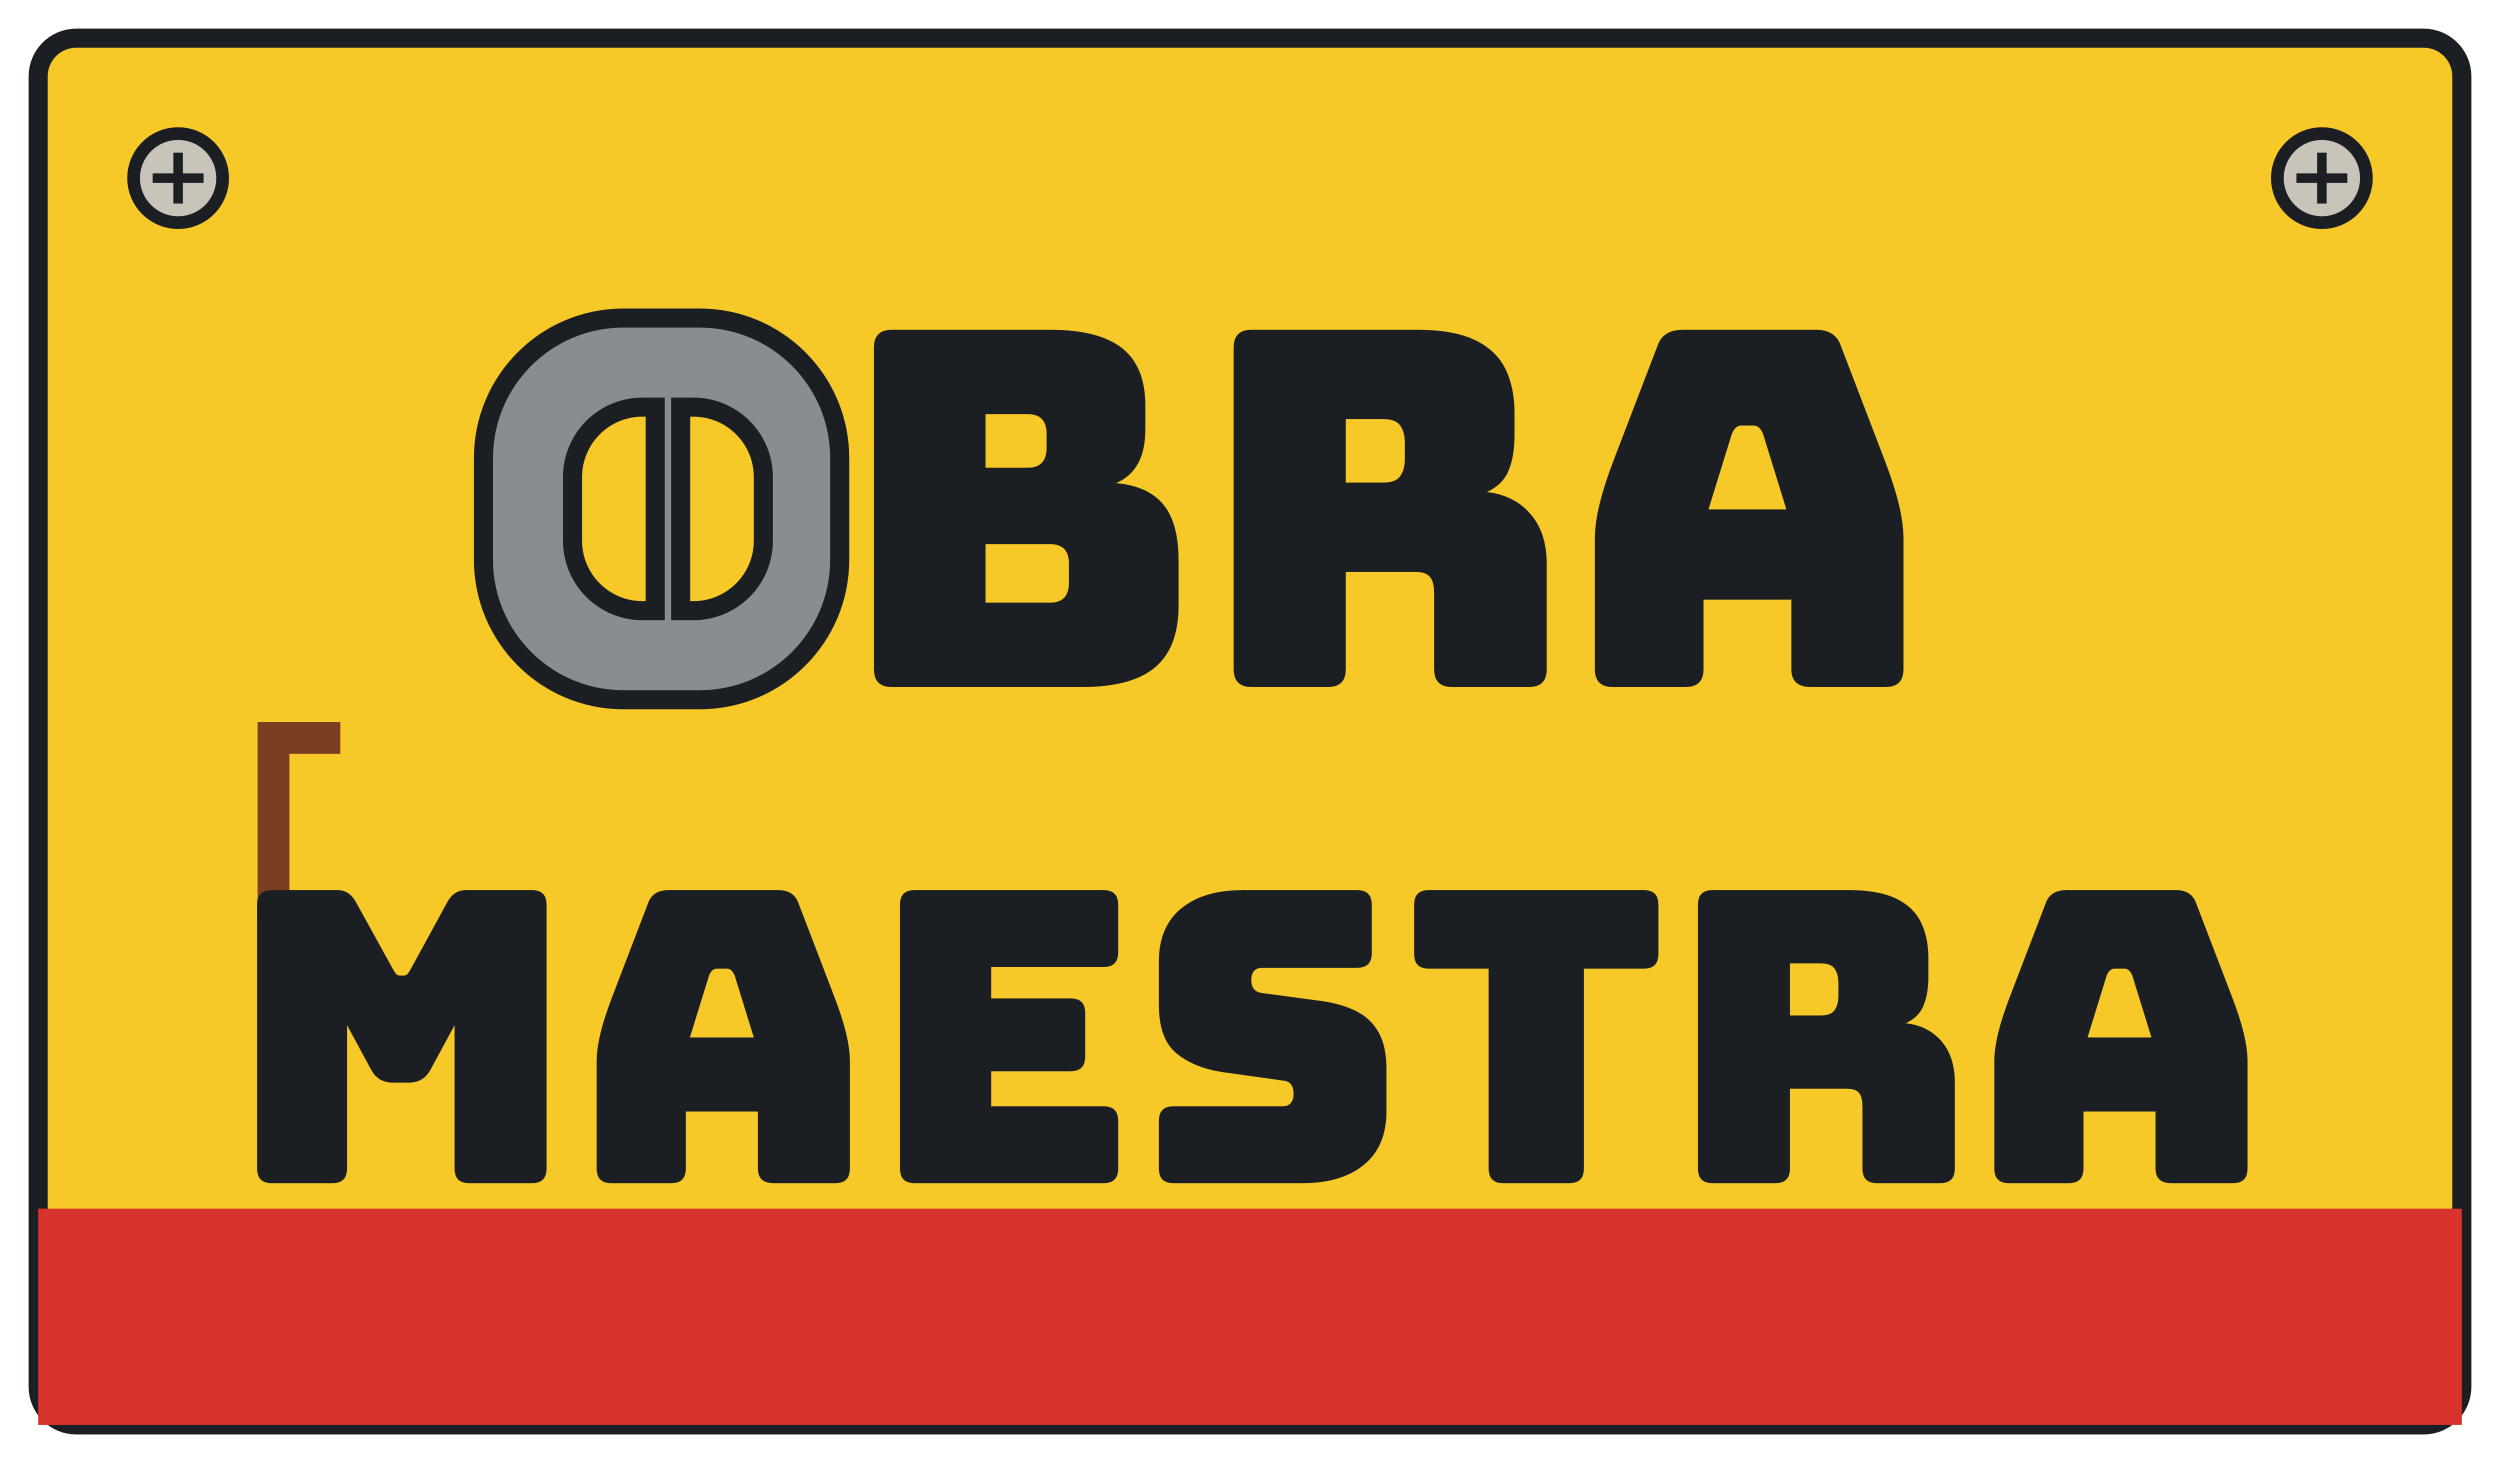
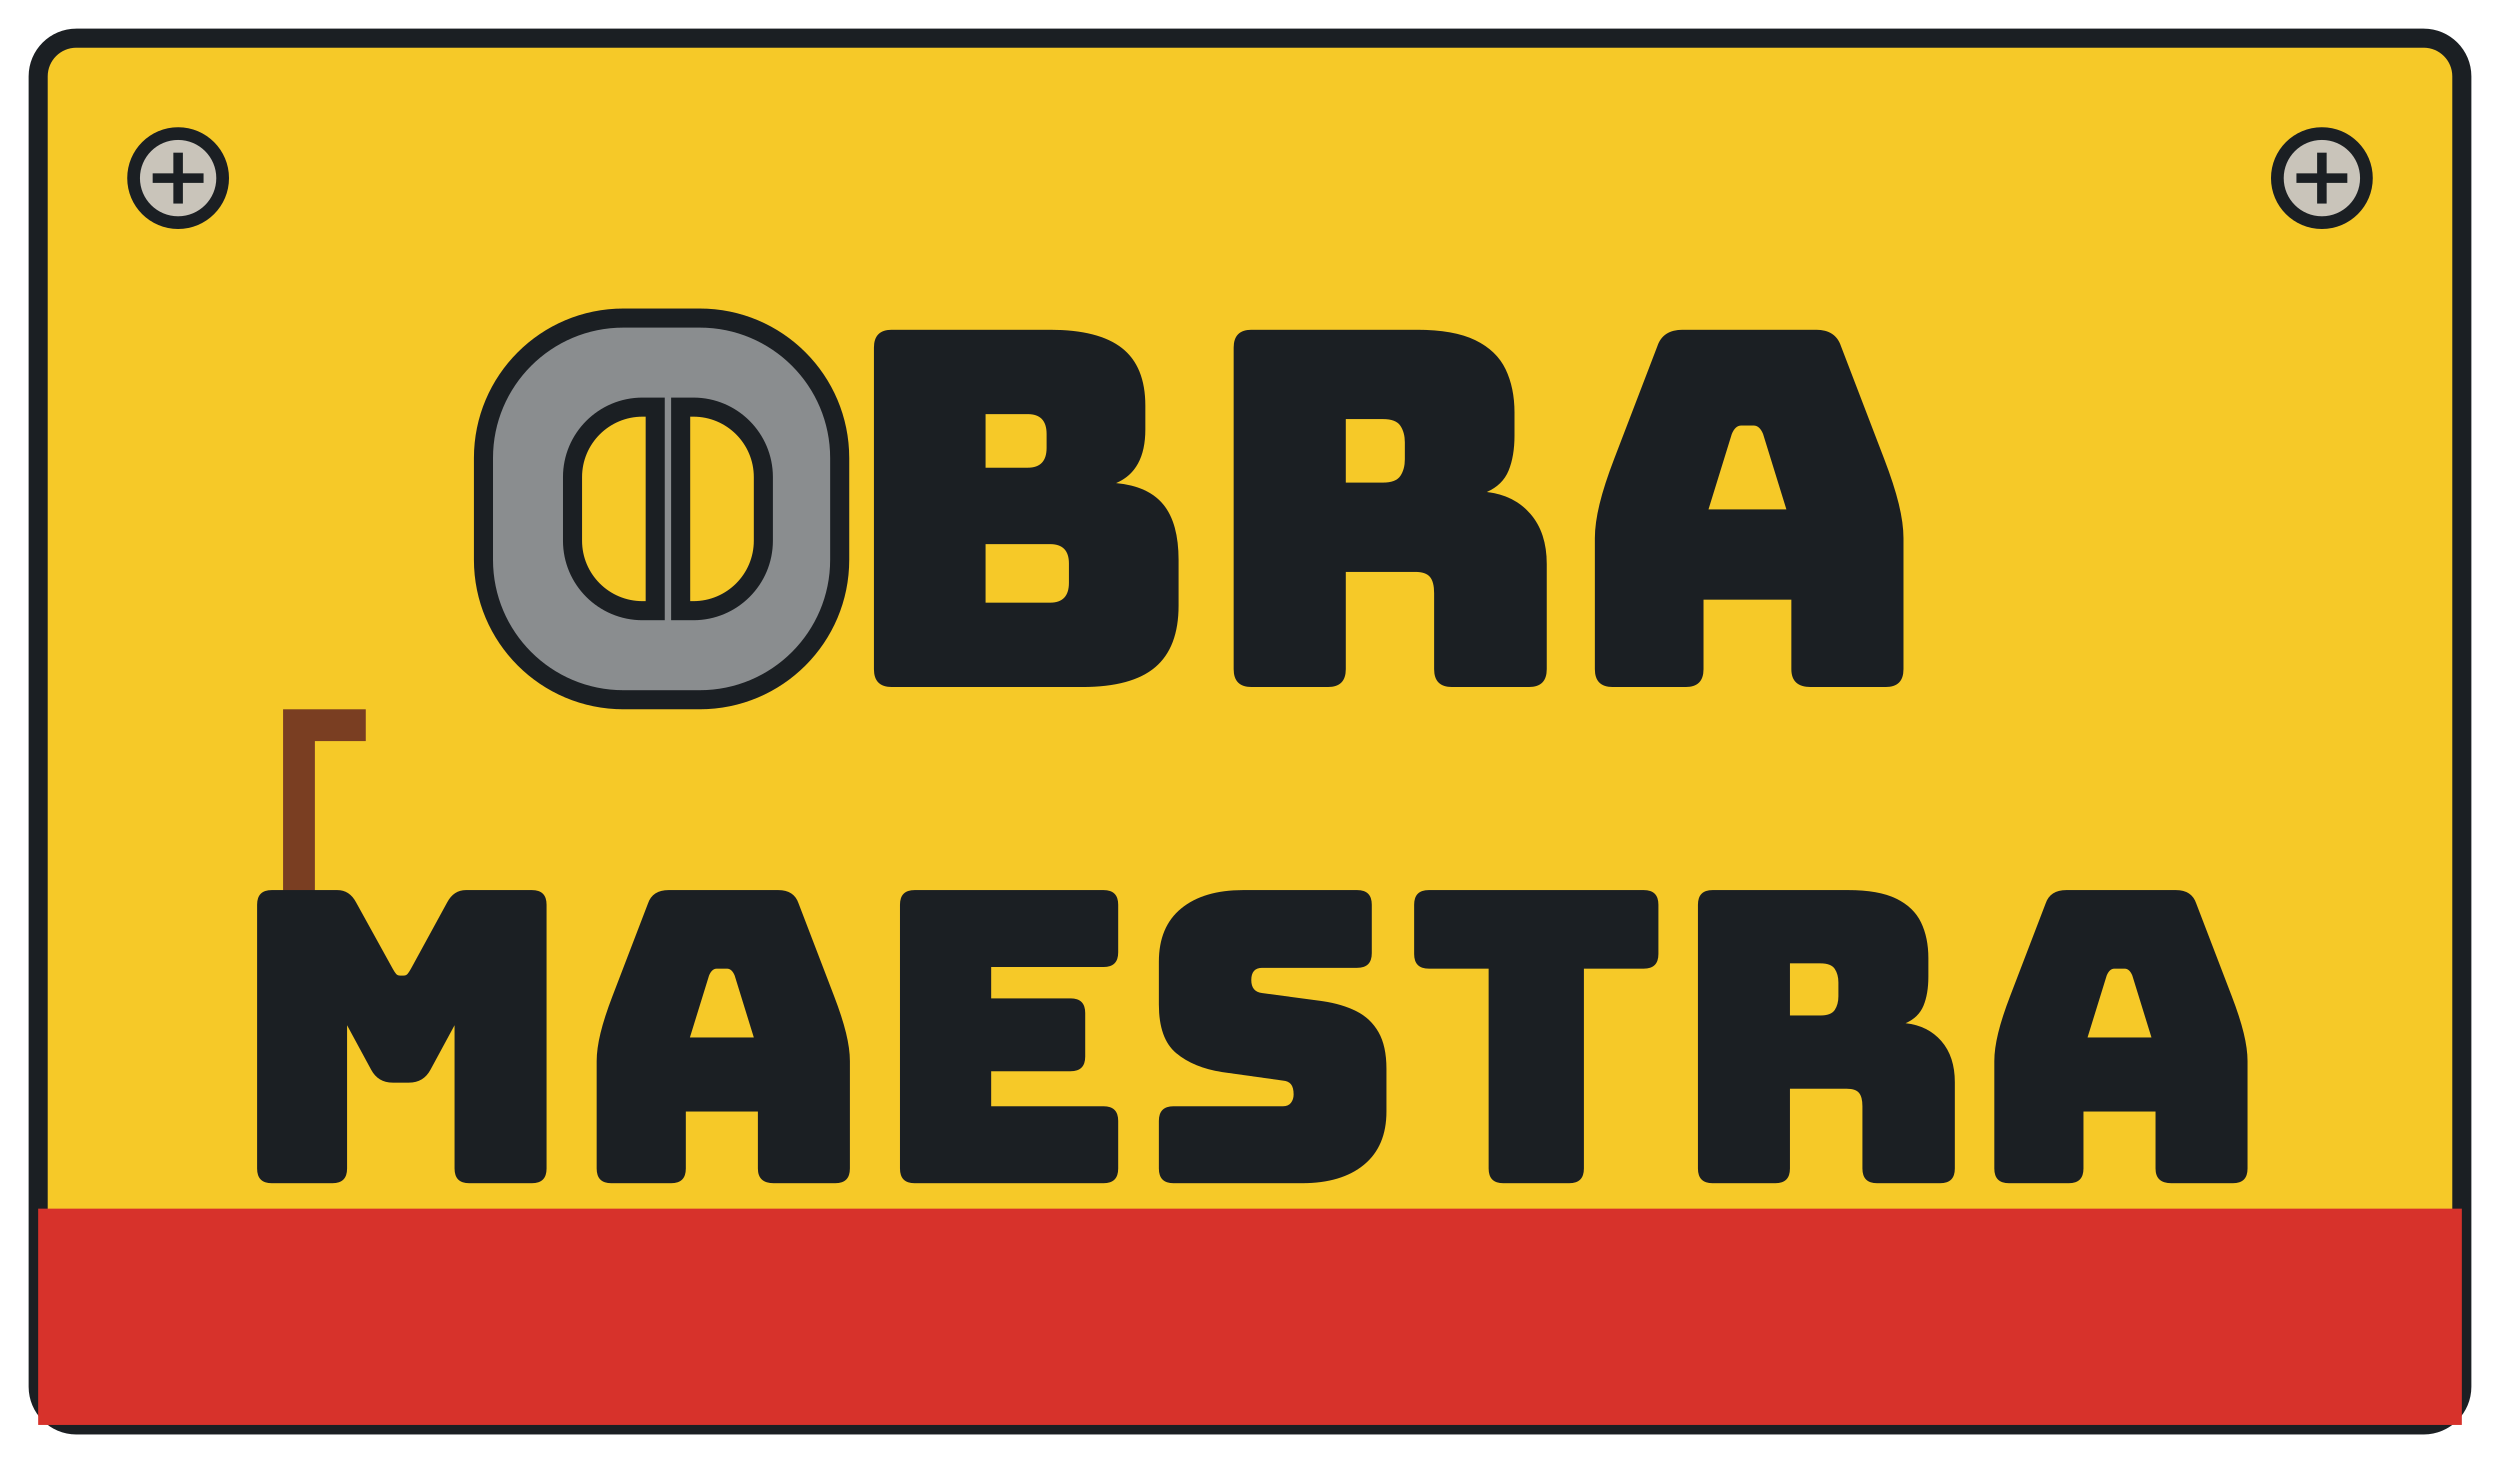
<svg xmlns="http://www.w3.org/2000/svg" viewBox="0 0 393 230" role="img" aria-label="Obra Maestra">
  <rect x="6" y="6" width="381" height="218" rx="6" fill="#F6C928" stroke="#1B1F23" stroke-width="3" />
  <rect x="6" y="190" width="381" height="34" fill="#D7322B" />
  <circle cx="28" cy="28" r="7" fill="#C9C4BA" stroke="#1B1F23" stroke-width="2" />
  <path d="M24 28 H32 M28 24 V32" stroke="#1B1F23" stroke-width="1.5" />
  <circle cx="365" cy="28" r="7" fill="#C9C4BA" stroke="#1B1F23" stroke-width="2" />
  <path d="M361 28 H369 M365 24 V32" stroke="#1B1F23" stroke-width="1.5" />
  <path fill="#8A8D8F" stroke="#1B1F23" stroke-width="3" fill-rule="evenodd" d="M98 50 h12 a22 22 0 0 1 22 22 v16 a22 22 0 0 1 -22 22 h-12 a22 22 0 0 1 -22 -22 v-16 a22 22 0 0 1 22 -22 z M101 64 h2 v32 h-2 a11 11 0 0 1 -11 -11 v-10 a11 11 0 0 1 11 -11 z M107 64 h2 a11 11 0 0 1 11 11 v10 a11 11 0 0 1 -11 11 h-2 z" />
-   <path d="M43 142 V116 h8" fill="none" stroke="#7A3E22" stroke-width="5" stroke-linecap="square" />
+   <path d="M47 152 V114 h8" fill="none" stroke="#7A3E22" stroke-width="5" stroke-linecap="square" />
  <g fill="#1B1F23">
    <g transform="translate(132.00,108.00) scale(0.078,-0.078)">
      <path d="M489 0H105Q69 0 69 36V684Q69 720 105 720H424Q522 720 569.0 683.0Q616 646 616 567V519Q616 436 557 411Q622 405 652.5 367.5Q683 330 683 256V164Q683 80 636.0 40.0Q589 0 489 0ZM294 288V170H424Q462 170 462 210V249Q462 288 424 288ZM294 550V442H379Q417 442 417 482V510Q417 550 379 550Z" />
    </g>
    <g transform="translate(188.55,108.00) scale(0.078,-0.078)">
      <path d="M259 0H105Q69 0 69 36V684Q69 720 105 720H438Q513 720 556.0 699.0Q599 678 617.0 640.5Q635 603 635 553V507Q635 465 623.0 436.0Q611 407 579 393Q634 387 667.0 349.0Q700 311 700 248V36Q700 0 664 0H509Q473 0 473 36V189Q473 212 464.5 222.0Q456 232 435 232H295V36Q295 0 259 0ZM295 540V412H370Q396 412 405.0 425.5Q414 439 414 459V493Q414 513 405.0 526.5Q396 540 370 540Z" />
    </g>
    <g transform="translate(246.50,108.00) scale(0.078,-0.078)">
      <path d="M273 36Q273 0 237 0H90Q54 0 54 36V300Q54 330 63.5 369.0Q73 408 93 460L180 687Q191 720 231 720H500Q539 720 550 687L637 460Q657 408 666.5 369.0Q676 330 676 300V36Q676 0 640 0H489Q450 0 450 36V176H273ZM330 510 283 358H440L393 510Q386 527 374 527H349Q337 527 330 510Z" />
    </g>
    <g transform="translate(36.00,186.00) scale(0.064,-0.064)">
      <path d="M254 0H105Q69 0 69 36V684Q69 720 105 720H266Q296 720 312 690L402 527Q407 518 410.5 514.0Q414 510 420 510H429Q435 510 438.5 514.0Q442 518 447 527L536 690Q552 720 582 720H744Q780 720 780 684V36Q780 0 744 0H590Q554 0 554 36V388L495 279Q478 247 442 247H402Q366 247 349 279L290 388V36Q290 0 254 0Z" />
    </g>
    <g transform="translate(90.34,186.00) scale(0.064,-0.064)">
      <path d="M273 36Q273 0 237 0H90Q54 0 54 36V300Q54 330 63.5 369.0Q73 408 93 460L180 687Q191 720 231 720H500Q539 720 550 687L637 460Q657 408 666.5 369.0Q676 330 676 300V36Q676 0 640 0H489Q450 0 450 36V176H273ZM330 510 283 358H440L393 510Q386 527 374 527H349Q337 527 330 510Z" />
    </g>
    <g transform="translate(137.06,186.00) scale(0.064,-0.064)">
      <path d="M569 0H105Q69 0 69 36V684Q69 720 105 720H569Q605 720 605 684V567Q605 531 569 531H293V454H488Q524 454 524 418V311Q524 275 488 275H293V189H569Q605 189 605 153V36Q605 0 569 0Z" />
    </g>
    <g transform="translate(178.91,186.00) scale(0.064,-0.064)">
      <path d="M403 0H87Q51 0 51 36V153Q51 189 87 189H356Q369 189 375.5 197.5Q382 206 382 218Q382 235 375.5 243.0Q369 251 356 252L206 273Q136 284 93.5 319.5Q51 355 51 439V544Q51 630 106.0 675.0Q161 720 258 720H538Q574 720 574 684V565Q574 529 538 529H305Q278 529 278 499Q278 470 305 467L454 447Q501 440 536.0 422.5Q571 405 590.5 371.0Q610 337 610 281V176Q610 91 555.0 45.5Q500 0 403 0Z" />
    </g>
    <g transform="translate(220.51,186.00) scale(0.064,-0.064)">
      <path d="M409 0H247Q211 0 211 36V527H64Q28 527 28 563V684Q28 720 64 720H592Q628 720 628 684V563Q628 527 592 527H445V36Q445 0 409 0Z" />
    </g>
    <g transform="translate(262.50,186.00) scale(0.064,-0.064)">
      <path d="M259 0H105Q69 0 69 36V684Q69 720 105 720H438Q513 720 556.0 699.0Q599 678 617.0 640.5Q635 603 635 553V507Q635 465 623.0 436.0Q611 407 579 393Q634 387 667.0 349.0Q700 311 700 248V36Q700 0 664 0H509Q473 0 473 36V189Q473 212 464.5 222.0Q456 232 435 232H295V36Q295 0 259 0ZM295 540V412H370Q396 412 405.0 425.5Q414 439 414 459V493Q414 513 405.0 526.5Q396 540 370 540Z" />
    </g>
    <g transform="translate(310.05,186.00) scale(0.064,-0.064)">
      <path d="M273 36Q273 0 237 0H90Q54 0 54 36V300Q54 330 63.5 369.0Q73 408 93 460L180 687Q191 720 231 720H500Q539 720 550 687L637 460Q657 408 666.5 369.0Q676 330 676 300V36Q676 0 640 0H489Q450 0 450 36V176H273ZM330 510 283 358H440L393 510Q386 527 374 527H349Q337 527 330 510Z" />
    </g>
  </g>
</svg>
